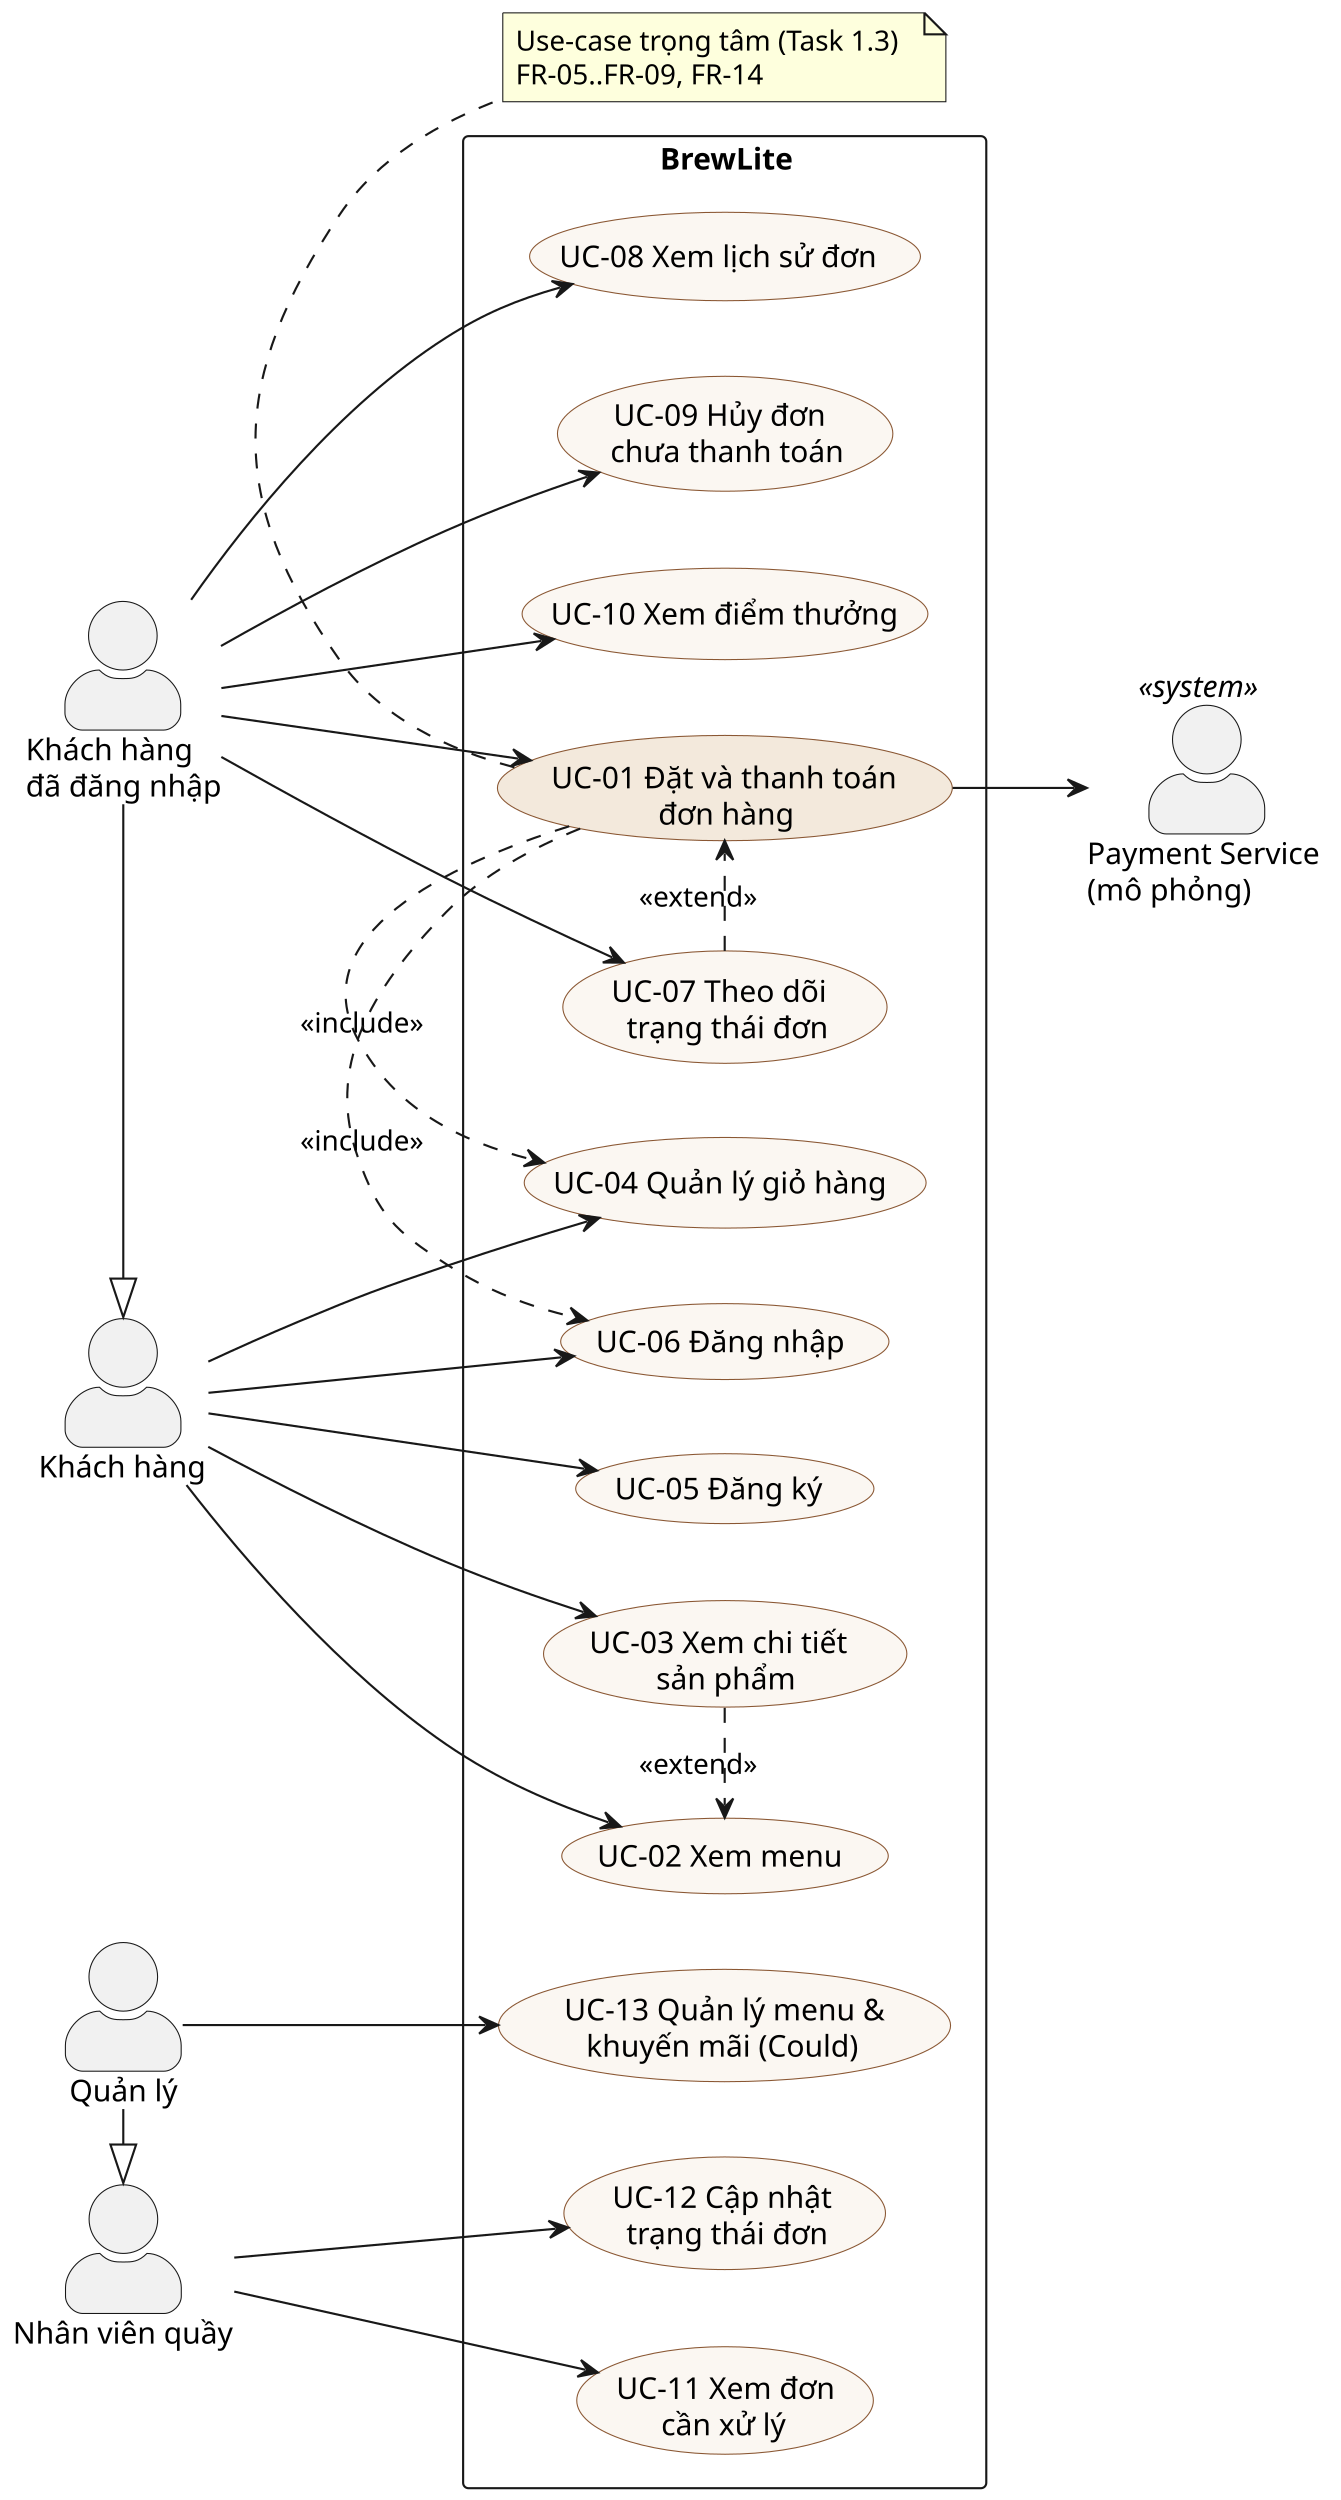
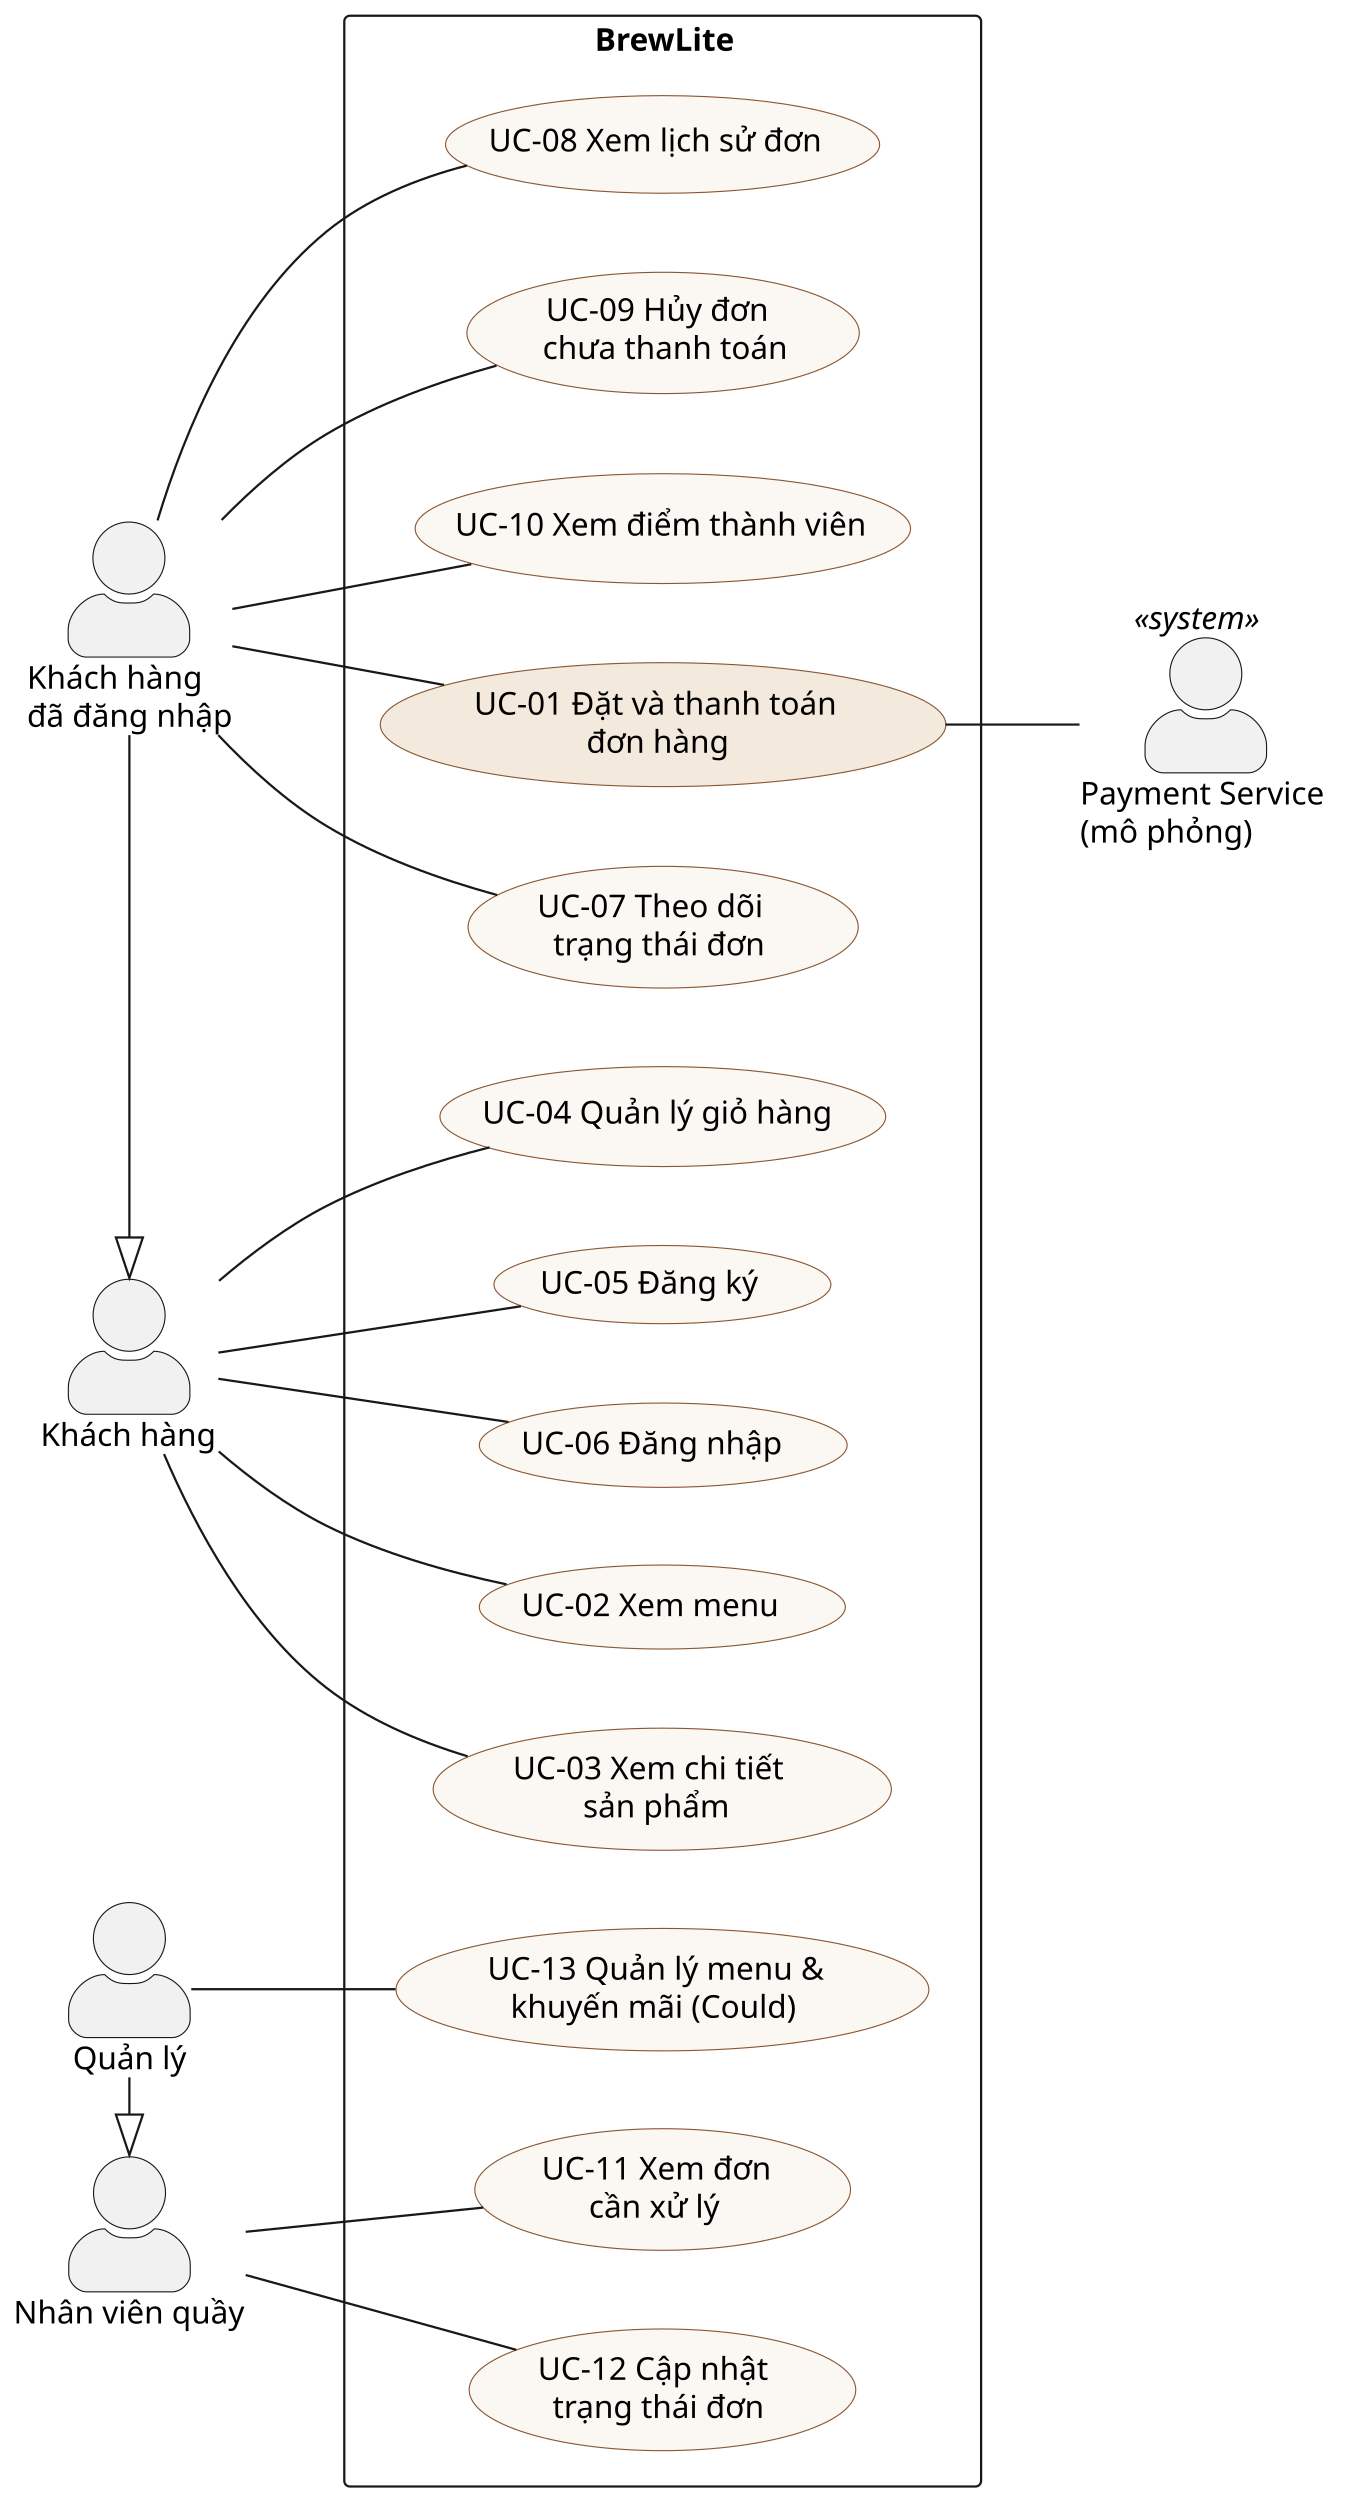
- <svg xmlns="http://www.w3.org/2000/svg" contentStyleType="text/css" data-diagram-type="DESCRIPTION" height="1166px" preserveAspectRatio="none" style="width:625px;height:1166px;background:#FFFFFF;" version="1.1" viewBox="0 0 625 1166" width="625px" zoomAndPan="magnify">
+ <svg xmlns="http://www.w3.org/2000/svg" contentStyleType="text/css" height="1111px" preserveAspectRatio="none" style="width:598px;height:1111px;background:#FFFFFF;" version="1.1" viewBox="0 0 598 1111" width="598px" zoomAndPan="magnify">
  <defs />
  <g>
-     <g class="cluster" data-entity="BrewLite" data-source-line="19" data-uid="ent0009" id="cluster_BrewLite">
-       <rect fill="none" height="1097" rx="2.5" ry="2.5" style="stroke:#181818;stroke-width:1;" width="244" x="216" y="63.5" />
-       <text fill="#000000" font-family="sans-serif" font-size="14" font-weight="bold" lengthAdjust="spacing" textLength="60.382" x="307.809" y="79.062">BrewLite</text>
+     <g id="cluster_BrewLite">
+       <rect fill="none" height="1098" rx="2.5" ry="2.5" style="stroke:#181818;stroke-width:1.0;" width="283" x="153" y="7" />
+       <text fill="#000000" font-family="sans-serif" font-size="14" font-weight="bold" lengthAdjust="spacing" textLength="60.382" x="264.309" y="22.562">BrewLite</text>
    </g>
-     <g class="entity" data-entity="UC2" data-source-line="20" data-uid="ent0010" id="entity_UC2">
-       <ellipse cx="338.146" cy="865.629" fill="#FBF7F2" rx="76.146" ry="17.629" style="stroke:#8A5733;stroke-width:0.5;" />
-       <text fill="#000000" font-family="sans-serif" font-size="14" lengthAdjust="spacing" textLength="119.28" x="278.506" y="870.599">UC-02 Xem menu</text>
+     <g id="elem_UC2">
+       <ellipse cx="294.337" cy="714.167" fill="#FBF7F2" rx="81.337" ry="18.667" style="stroke:#8A5733;stroke-width:0.5;" />
+       <text fill="#000000" font-family="sans-serif" font-size="14" lengthAdjust="spacing" textLength="119.28" x="231.697" y="718.199">UC-02 Xem menu</text>
    </g>
-     <g class="entity" data-entity="UC3" data-source-line="21" data-uid="ent0011" id="entity_UC3">
-       <ellipse cx="338.23" cy="771.349" fill="#FBF7F2" rx="84.73" ry="24.849" style="stroke:#8A5733;stroke-width:0.5;" />
-       <text fill="#000000" font-family="sans-serif" font-size="14" lengthAdjust="spacing" textLength="126.731" x="274.864" y="770.989">UC-03 Xem chi tiết</text>
-       <text fill="#000000" font-family="sans-serif" font-size="14" lengthAdjust="spacing" textLength="64.436" x="306.012" y="787.928">sản phẩm</text>
+     <g id="elem_UC3">
+       <ellipse cx="294.313" cy="795.13" fill="#FBF7F2" rx="101.813" ry="27.131" style="stroke:#8A5733;stroke-width:0.5;" />
+       <text fill="#000000" font-family="sans-serif" font-size="14" lengthAdjust="spacing" textLength="126.731" x="227.947" y="790.692">UC-03 Xem chi tiết</text>
+       <text fill="#000000" font-family="sans-serif" font-size="14" lengthAdjust="spacing" textLength="64.436" x="259.095" y="807.631">sản phẩm</text>
    </g>
-     <g class="entity" data-entity="UC4" data-source-line="22" data-uid="ent0012" id="entity_UC4">
-       <ellipse cx="338.218" cy="551.644" fill="#FBF7F2" rx="93.718" ry="21.143" style="stroke:#8A5733;stroke-width:0.5;" />
-       <text fill="#000000" font-family="sans-serif" font-size="14" lengthAdjust="spacing" textLength="160.453" x="257.991" y="556.613">UC-04 Quản lý giỏ hàng</text>
+     <g id="elem_UC4">
+       <ellipse cx="294.565" cy="496.213" fill="#FBF7F2" rx="99.065" ry="22.213" style="stroke:#8A5733;stroke-width:0.5;" />
+       <text fill="#000000" font-family="sans-serif" font-size="14" lengthAdjust="spacing" textLength="160.453" x="214.338" y="499.306">UC-04 Quản lý giỏ hàng</text>
    </g>
-     <g class="entity" data-entity="UC5" data-source-line="23" data-uid="ent0013" id="entity_UC5">
-       <ellipse cx="338.051" cy="694.31" fill="#FBF7F2" rx="69.551" ry="16.31" style="stroke:#8A5733;stroke-width:0.5;" />
-       <text fill="#000000" font-family="sans-serif" font-size="14" lengthAdjust="spacing" textLength="102.676" x="286.713" y="699.28">UC-05 Đăng ký</text>
+     <g id="elem_UC5">
+       <ellipse cx="294.371" cy="570.874" fill="#FBF7F2" rx="74.871" ry="17.374" style="stroke:#8A5733;stroke-width:0.5;" />
+       <text fill="#000000" font-family="sans-serif" font-size="14" lengthAdjust="spacing" textLength="102.676" x="240.033" y="574.905">UC-05 Đăng ký</text>
    </g>
-     <g class="entity" data-entity="UC6" data-source-line="24" data-uid="ent0014" id="entity_UC6">
-       <ellipse cx="338.054" cy="625.711" fill="#FBF7F2" rx="76.554" ry="17.711" style="stroke:#8A5733;stroke-width:0.5;" />
-       <text fill="#000000" font-family="sans-serif" font-size="14" lengthAdjust="spacing" textLength="120.278" x="277.914" y="630.68">UC-06 Đăng nhập</text>
+     <g id="elem_UC6">
+       <ellipse cx="294.736" cy="642.247" fill="#FBF7F2" rx="81.736" ry="18.747" style="stroke:#8A5733;stroke-width:0.5;" />
+       <text fill="#000000" font-family="sans-serif" font-size="14" lengthAdjust="spacing" textLength="120.278" x="231.597" y="646.279">UC-06 Đăng nhập</text>
    </g>
-     <g class="entity" data-entity="UC1" data-source-line="25" data-uid="ent0015" id="entity_UC1">
-       <ellipse cx="338.072" cy="367.554" fill="#F3E9DC" rx="106.072" ry="24.554" style="stroke:#8A5733;stroke-width:0.5;" />
-       <text fill="#000000" font-family="sans-serif" font-size="14" lengthAdjust="spacing" textLength="162.012" x="257.066" y="367.666">UC-01 Đặt và thanh toán</text>
-       <text fill="#000000" font-family="sans-serif" font-size="14" lengthAdjust="spacing" textLength="62.132" x="307.006" y="384.605">đơn hàng</text>
+     <g id="elem_UC1">
+       <ellipse cx="294.668" cy="322.034" fill="#F3E9DC" rx="125.668" ry="27.534" style="stroke:#8A5733;stroke-width:0.5;" />
+       <text fill="#000000" font-family="sans-serif" font-size="14" lengthAdjust="spacing" textLength="162.012" x="210.662" y="317.595">UC-01 Đặt và thanh toán</text>
+       <text fill="#000000" font-family="sans-serif" font-size="14" lengthAdjust="spacing" textLength="62.132" x="260.602" y="334.535">đơn hàng</text>
    </g>
-     <g class="entity" data-entity="UC7" data-source-line="26" data-uid="ent0016" id="entity_UC7">
-       <ellipse cx="338.11" cy="469.72" fill="#FBF7F2" rx="75.61" ry="26.22" style="stroke:#8A5733;stroke-width:0.5;" />
-       <text fill="#000000" font-family="sans-serif" font-size="14" lengthAdjust="spacing" textLength="105.943" x="285.139" y="467.278">UC-07 Theo dõi</text>
-       <text fill="#000000" font-family="sans-serif" font-size="14" lengthAdjust="spacing" textLength="91.752" x="292.234" y="484.218">trạng thái đơn</text>
+     <g id="elem_UC7">
+       <ellipse cx="294.705" cy="412.044" fill="#FBF7F2" rx="86.705" ry="27.044" style="stroke:#8A5733;stroke-width:0.5;" />
+       <text fill="#000000" font-family="sans-serif" font-size="14" lengthAdjust="spacing" textLength="105.943" x="238.733" y="407.606">UC-07 Theo dõi</text>
+       <text fill="#000000" font-family="sans-serif" font-size="14" lengthAdjust="spacing" textLength="91.752" x="245.829" y="424.545">trạng thái đơn</text>
    </g>
-     <g class="entity" data-entity="UC8" data-source-line="27" data-uid="ent0017" id="entity_UC8">
-       <ellipse cx="338.15" cy="119.63" fill="#FBF7F2" rx="91.15" ry="20.63" style="stroke:#8A5733;stroke-width:0.5;" />
-       <text fill="#000000" font-family="sans-serif" font-size="14" lengthAdjust="spacing" textLength="154.622" x="260.839" y="124.6">UC-08 Xem lịch sử đơn</text>
+     <g id="elem_UC8">
+       <ellipse cx="294.457" cy="64.191" fill="#FBF7F2" rx="96.457" ry="21.691" style="stroke:#8A5733;stroke-width:0.5;" />
+       <text fill="#000000" font-family="sans-serif" font-size="14" lengthAdjust="spacing" textLength="154.622" x="217.146" y="67.284">UC-08 Xem lịch sử đơn</text>
    </g>
-     <g class="entity" data-entity="UC9" data-source-line="28" data-uid="ent0018" id="entity_UC9">
-       <ellipse cx="338.212" cy="202.3" fill="#FBF7F2" rx="78.212" ry="26.8" style="stroke:#8A5733;stroke-width:0.5;" />
-       <text fill="#000000" font-family="sans-serif" font-size="14" lengthAdjust="spacing" textLength="104.221" x="286.101" y="198.578">UC-09 Hủy đơn</text>
-       <text fill="#000000" font-family="sans-serif" font-size="14" lengthAdjust="spacing" textLength="107.064" x="284.679" y="215.517">chưa thanh toán</text>
+     <g id="elem_UC9">
+       <ellipse cx="294.691" cy="147.956" fill="#FBF7F2" rx="87.191" ry="26.956" style="stroke:#8A5733;stroke-width:0.5;" />
+       <text fill="#000000" font-family="sans-serif" font-size="14" lengthAdjust="spacing" textLength="104.221" x="242.57" y="142.582">UC-09 Hủy đơn</text>
+       <text fill="#000000" font-family="sans-serif" font-size="14" lengthAdjust="spacing" textLength="107.064" x="241.148" y="159.522">chưa thanh toán</text>
    </g>
-     <g class="entity" data-entity="UC10" data-source-line="29" data-uid="ent0019" id="entity_UC10">
-       <ellipse cx="338.138" cy="286.328" fill="#FBF7F2" rx="94.638" ry="21.328" style="stroke:#8A5733;stroke-width:0.5;" />
-       <text fill="#000000" font-family="sans-serif" font-size="14" lengthAdjust="spacing" textLength="162.531" x="256.872" y="291.297">UC-10 Xem điểm thưởng</text>
+     <g id="elem_UC10">
+       <ellipse cx="294.574" cy="234.915" fill="#FBF7F2" rx="110.074" ry="24.415" style="stroke:#8A5733;stroke-width:0.5;" />
+       <text fill="#000000" font-family="sans-serif" font-size="14" lengthAdjust="spacing" textLength="184.686" x="202.231" y="238.007">UC-10 Xem điểm thành viên</text>
    </g>
-     <g class="entity" data-entity="UC11" data-source-line="30" data-uid="ent0020" id="entity_UC11">
-       <ellipse cx="338.165" cy="1119.58" fill="#FBF7F2" rx="69.165" ry="25.08" style="stroke:#8A5733;stroke-width:0.5;" />
-       <text fill="#000000" font-family="sans-serif" font-size="14" lengthAdjust="spacing" textLength="101.52" x="287.405" y="1118.857">UC-11 Xem đơn</text>
-       <text fill="#000000" font-family="sans-serif" font-size="14" lengthAdjust="spacing" textLength="59.582" x="308.374" y="1135.796">cần xử lý</text>
+     <g id="elem_UC11">
+       <ellipse cx="294.491" cy="973.021" fill="#FBF7F2" rx="83.491" ry="27.021" style="stroke:#8A5733;stroke-width:0.5;" />
+       <text fill="#000000" font-family="sans-serif" font-size="14" lengthAdjust="spacing" textLength="101.52" x="240.731" y="968.583">UC-11 Xem đơn</text>
+       <text fill="#000000" font-family="sans-serif" font-size="14" lengthAdjust="spacing" textLength="59.582" x="261.7" y="985.523">cần xử lý</text>
    </g>
-     <g class="entity" data-entity="UC12" data-source-line="31" data-uid="ent0021" id="entity_UC12">
-       <ellipse cx="337.998" cy="1032.265" fill="#FBF7F2" rx="74.998" ry="26.265" style="stroke:#8A5733;stroke-width:0.5;" />
-       <text fill="#000000" font-family="sans-serif" font-size="14" lengthAdjust="spacing" textLength="104.843" x="285.577" y="1029.757">UC-12 Cập nhật</text>
-       <text fill="#000000" font-family="sans-serif" font-size="14" lengthAdjust="spacing" textLength="91.752" x="292.122" y="1046.696">trạng thái đơn</text>
+     <g id="elem_UC12">
+       <ellipse cx="294.405" cy="1062.039" fill="#FBF7F2" rx="85.905" ry="27.039" style="stroke:#8A5733;stroke-width:0.5;" />
+       <text fill="#000000" font-family="sans-serif" font-size="14" lengthAdjust="spacing" textLength="104.843" x="238.984" y="1057.6">UC-12 Cập nhật</text>
+       <text fill="#000000" font-family="sans-serif" font-size="14" lengthAdjust="spacing" textLength="91.752" x="245.529" y="1074.54">trạng thái đơn</text>
    </g>
-     <g class="entity" data-entity="UC13" data-source-line="32" data-uid="ent0022" id="entity_UC13">
-       <ellipse cx="337.918" cy="944.703" fill="#FBF7F2" rx="105.418" ry="26.203" style="stroke:#8A5733;stroke-width:0.5;" />
-       <text fill="#000000" font-family="sans-serif" font-size="14" lengthAdjust="spacing" textLength="149.543" x="263.146" y="942.286">UC-13 Quản lý menu &amp;</text>
-       <text fill="#000000" font-family="sans-serif" font-size="14" lengthAdjust="spacing" textLength="129.008" x="273.414" y="959.225">khuyến mãi (Could)</text>
+     <g id="elem_UC13">
+       <ellipse cx="294.392" cy="884.2" fill="#FBF7F2" rx="118.392" ry="27.2" style="stroke:#8A5733;stroke-width:0.5;" />
+       <text fill="#000000" font-family="sans-serif" font-size="14" lengthAdjust="spacing" textLength="149.543" x="216.621" y="879.762">UC-13 Quản lý menu &amp;</text>
+       <text fill="#000000" font-family="sans-serif" font-size="14" lengthAdjust="spacing" textLength="129.008" x="226.888" y="896.701">khuyến mãi (Could)</text>
    </g>
-     <g class="entity" data-entity="Guest" data-source-line="10" data-uid="ent0002" id="entity_Guest">
-       <ellipse cx="57.378" cy="631" fill="#F1F1F1" rx="16" ry="16" style="stroke:#181818;stroke-width:0.5;" />
-       <path d="M57.378,651 C61.378,651 64.378,651 68.378,647 C76.378,647 84.378,655 84.378,663 L84.378,667 C84.378,671 80.378,675 76.378,675 L38.378,675 C34.378,675 30.378,671 30.378,667 L30.378,663 C30.378,655 38.378,647 46.378,647 C50.378,651 53.378,651 57.378,651" fill="#F1F1F1" style="stroke:#181818;stroke-width:0.5;" />
-       <text fill="#000000" font-family="sans-serif" font-size="14" lengthAdjust="spacing" textLength="78.757" x="18" y="689.062">Khách hàng</text>
+     <g id="elem_Guest">
+       <ellipse cx="57.378" cy="584.5" fill="#F1F1F1" rx="16" ry="16" style="stroke:#181818;stroke-width:0.5;" />
+       <path d="M57.378,604.5 C61.378,604.5 64.378,604.5 68.378,600.5 C76.378,600.5 84.378,608.5 84.378,616.5 L84.378,620.5 C84.378,624.5 80.378,628.5 76.378,628.5 L38.378,628.5 C34.378,628.5 30.378,624.5 30.378,620.5 L30.378,616.5 C30.378,608.5 38.378,600.5 46.378,600.5 C50.378,604.5 53.378,604.5 57.378,604.5 " fill="#F1F1F1" style="stroke:#181818;stroke-width:0.5;" />
+       <text fill="#000000" font-family="sans-serif" font-size="14" lengthAdjust="spacing" textLength="78.757" x="18" y="642.562">Khách hàng</text>
    </g>
-     <g class="entity" data-entity="Customer" data-source-line="11" data-uid="ent0003" id="entity_Customer">
-       <ellipse cx="57.291" cy="296.5" fill="#F1F1F1" rx="16" ry="16" style="stroke:#181818;stroke-width:0.5;" />
-       <path d="M57.291,316.5 C61.291,316.5 64.291,316.5 68.291,312.5 C76.291,312.5 84.291,320.5 84.291,328.5 L84.291,332.5 C84.291,336.5 80.291,340.5 76.291,340.5 L38.291,340.5 C34.291,340.5 30.291,336.5 30.291,332.5 L30.291,328.5 C30.291,320.5 38.291,312.5 46.291,312.5 C50.291,316.5 53.291,316.5 57.291,316.5" fill="#F1F1F1" style="stroke:#181818;stroke-width:0.5;" />
-       <text fill="#000000" font-family="sans-serif" font-size="14" lengthAdjust="spacing" textLength="78.757" x="12" y="354.562">Khách hàng</text>
-       <text fill="#000000" font-family="sans-serif" font-size="14" lengthAdjust="spacing" textLength="90.583" x="12" y="371.502">đã đăng nhập</text>
+     <g id="elem_Customer">
+       <ellipse cx="57.291" cy="248" fill="#F1F1F1" rx="16" ry="16" style="stroke:#181818;stroke-width:0.5;" />
+       <path d="M57.291,268 C61.291,268 64.291,268 68.291,264 C76.291,264 84.291,272 84.291,280 L84.291,284 C84.291,288 80.291,292 76.291,292 L38.291,292 C34.291,292 30.291,288 30.291,284 L30.291,280 C30.291,272 38.291,264 46.291,264 C50.291,268 53.291,268 57.291,268 " fill="#F1F1F1" style="stroke:#181818;stroke-width:0.5;" />
+       <text fill="#000000" font-family="sans-serif" font-size="14" lengthAdjust="spacing" textLength="78.757" x="12" y="306.062">Khách hàng</text>
+       <text fill="#000000" font-family="sans-serif" font-size="14" lengthAdjust="spacing" textLength="90.583" x="12" y="323.002">đã đăng nhập</text>
    </g>
-     <g class="entity" data-entity="Staff" data-source-line="12" data-uid="ent0004" id="entity_Staff">
-       <ellipse cx="57.553" cy="1035" fill="#F1F1F1" rx="16" ry="16" style="stroke:#181818;stroke-width:0.5;" />
-       <path d="M57.553,1055 C61.553,1055 64.553,1055 68.553,1051 C76.553,1051 84.553,1059 84.553,1067 L84.553,1071 C84.553,1075 80.553,1079 76.553,1079 L38.553,1079 C34.553,1079 30.553,1075 30.553,1071 L30.553,1067 C30.553,1059 38.553,1051 46.553,1051 C50.553,1055 53.553,1055 57.553,1055" fill="#F1F1F1" style="stroke:#181818;stroke-width:0.5;" />
-       <text fill="#000000" font-family="sans-serif" font-size="14" lengthAdjust="spacing" textLength="103.106" x="6" y="1093.062">Nhân viên quầy</text>
+     <g id="elem_Staff">
+       <ellipse cx="57.553" cy="974.5" fill="#F1F1F1" rx="16" ry="16" style="stroke:#181818;stroke-width:0.5;" />
+       <path d="M57.553,994.5 C61.553,994.5 64.553,994.5 68.553,990.5 C76.553,990.5 84.553,998.5 84.553,1006.5 L84.553,1010.5 C84.553,1014.5 80.553,1018.5 76.553,1018.5 L38.553,1018.5 C34.553,1018.5 30.553,1014.5 30.553,1010.5 L30.553,1006.5 C30.553,998.5 38.553,990.5 46.553,990.5 C50.553,994.5 53.553,994.5 57.553,994.5 " fill="#F1F1F1" style="stroke:#181818;stroke-width:0.5;" />
+       <text fill="#000000" font-family="sans-serif" font-size="14" lengthAdjust="spacing" textLength="103.106" x="6" y="1032.562">Nhân viên quầy</text>
    </g>
-     <g class="entity" data-entity="Manager" data-source-line="13" data-uid="ent0005" id="entity_Manager">
-       <ellipse cx="57.5" cy="922" fill="#F1F1F1" rx="16" ry="16" style="stroke:#181818;stroke-width:0.5;" />
-       <path d="M57.5,942 C61.5,942 64.5,942 68.5,938 C76.5,938 84.5,946 84.5,954 L84.5,958 C84.5,962 80.5,966 76.5,966 L38.5,966 C34.5,966 30.5,962 30.5,958 L30.5,954 C30.5,946 38.5,938 46.5,938 C50.5,942 53.5,942 57.5,942" fill="#F1F1F1" style="stroke:#181818;stroke-width:0.5;" />
-       <text fill="#000000" font-family="sans-serif" font-size="14" lengthAdjust="spacing" textLength="50.312" x="32.344" y="980.062">Quản lý</text>
+     <g id="elem_Manager">
+       <ellipse cx="57.5" cy="861.5" fill="#F1F1F1" rx="16" ry="16" style="stroke:#181818;stroke-width:0.5;" />
+       <path d="M57.5,881.5 C61.5,881.5 64.5,881.5 68.5,877.5 C76.5,877.5 84.5,885.5 84.5,893.5 L84.5,897.5 C84.5,901.5 80.5,905.5 76.5,905.5 L38.5,905.5 C34.5,905.5 30.5,901.5 30.5,897.5 L30.5,893.5 C30.5,885.5 38.5,877.5 46.5,877.5 C50.5,881.5 53.5,881.5 57.5,881.5 " fill="#F1F1F1" style="stroke:#181818;stroke-width:0.5;" />
+       <text fill="#000000" font-family="sans-serif" font-size="14" lengthAdjust="spacing" textLength="50.312" x="32.344" y="919.562">Quản lý</text>
    </g>
-     <g class="entity" data-entity="Pay" data-source-line="14" data-uid="ent0006" id="entity_Pay">
-       <ellipse cx="562.86" cy="344.94" fill="#F1F1F1" rx="16" ry="16" style="stroke:#181818;stroke-width:0.5;" />
-       <path d="M562.86,364.94 C566.86,364.94 569.86,364.94 573.86,360.94 C581.86,360.94 589.86,368.94 589.86,376.94 L589.86,380.94 C589.86,384.94 585.86,388.94 581.86,388.94 L543.86,388.94 C539.86,388.94 535.86,384.94 535.86,380.94 L535.86,376.94 C535.86,368.94 543.86,360.94 551.86,360.94 C555.86,364.94 558.86,364.94 562.86,364.94" fill="#F1F1F1" style="stroke:#181818;stroke-width:0.5;" />
-       <text fill="#000000" font-family="sans-serif" font-size="14" lengthAdjust="spacing" textLength="111.72" x="507" y="403.002">Payment Service</text>
-       <text fill="#000000" font-family="sans-serif" font-size="14" lengthAdjust="spacing" textLength="76.911" x="507" y="419.941">(mô phỏng)</text>
-       <text fill="#000000" font-family="sans-serif" font-size="14" font-style="italic" lengthAdjust="spacing" textLength="63.868" x="530.926" y="325.062">«system»</text>
+     <g id="elem_Pay">
+       <ellipse cx="535.86" cy="299.44" fill="#F1F1F1" rx="16" ry="16" style="stroke:#181818;stroke-width:0.5;" />
+       <path d="M535.86,319.44 C539.86,319.44 542.86,319.44 546.86,315.44 C554.86,315.44 562.86,323.44 562.86,331.44 L562.86,335.44 C562.86,339.44 558.86,343.44 554.86,343.44 L516.86,343.44 C512.86,343.44 508.86,339.44 508.86,335.44 L508.86,331.44 C508.86,323.44 516.86,315.44 524.86,315.44 C528.86,319.44 531.86,319.44 535.86,319.44 " fill="#F1F1F1" style="stroke:#181818;stroke-width:0.5;" />
+       <text fill="#000000" font-family="sans-serif" font-size="14" lengthAdjust="spacing" textLength="111.72" x="480" y="357.502">Payment Service</text>
+       <text fill="#000000" font-family="sans-serif" font-size="14" lengthAdjust="spacing" textLength="76.911" x="480" y="374.441">(mô phỏng)</text>
+       <text fill="#000000" font-family="sans-serif" font-size="14" font-style="italic" lengthAdjust="spacing" textLength="63.868" x="503.926" y="279.562">«system»</text>
    </g>
-     <g class="entity" data-entity="GMN41" data-source-line="58" data-uid="ent0042" id="entity_GMN41">
-       <path d="M234.5,6 L234.5,47.459 L441.156,47.459 L441.156,16 L431.156,6 L234.5,6" fill="#FEFFDD" style="stroke:#181818;stroke-width:0.5;" />
-       <path d="M431.156,6 L431.156,16 L441.156,16 L431.156,6" fill="#FEFFDD" style="stroke:#181818;stroke-width:1;" />
-       <text fill="#000000" font-family="sans-serif" font-size="13" lengthAdjust="spacing" textLength="185.656" x="240.5" y="23.594">Use-case trọng tâm (Task 1.3)</text>
-       <text fill="#000000" font-family="sans-serif" font-size="13" lengthAdjust="spacing" textLength="127.004" x="240.5" y="39.323">FR-05..FR-09, FR-14</text>
+     <g id="link_Customer_Guest">
+       <path d="M57.5,326.68 C57.5,407.1 57.5,469.51 57.5,549.92 " fill="none" id="Customer-to-Guest" style="stroke:#181818;stroke-width:1.0;" />
+       <polygon fill="none" points="57.5,567.92,63.5,549.92,51.5,549.92,57.5,567.92" style="stroke:#181818;stroke-width:1.0;" />
    </g>
-     <g class="link" data-entity-1="Customer" data-entity-2="Guest" data-source-line="16" data-uid="lnk7" id="link_Customer_Guest">
-       <path d="M57.5,375.12 C57.5,454.86 57.5,516.6 57.5,596.34" fill="none" id="Customer-to-Guest" style="stroke:#181818;stroke-width:1;" />
-       <polygon fill="none" points="57.5,614.34,63.5,596.34,51.5,596.34,57.5,614.34" style="stroke:#181818;stroke-width:1;" />
+     <g id="link_Manager_Staff">
+       <path d="M57.5,923.16 C57.5,934.68 57.5,928.2 57.5,939.71 " fill="none" id="Manager-to-Staff" style="stroke:#181818;stroke-width:1.0;" />
+       <polygon fill="none" points="57.5,957.71,63.5,939.71,51.5,939.71,57.5,957.71" style="stroke:#181818;stroke-width:1.0;" />
    </g>
-     <g class="link" data-entity-1="Manager" data-entity-2="Staff" data-source-line="17" data-uid="lnk8" id="link_Manager_Staff">
-       <path d="M57.5,983.66 C57.5,995.18 57.5,988.7 57.5,1000.21" fill="none" id="Manager-to-Staff" style="stroke:#181818;stroke-width:1;" />
-       <polygon fill="none" points="57.5,1018.21,63.5,1000.21,51.5,1000.21,57.5,1018.21" style="stroke:#181818;stroke-width:1;" />
+     <g id="link_Guest_UC2">
+       <path d="M97.21,645.04 C111.29,657.11 127.96,669.5 145,678 C169.81,690.37 199.11,698.64 225.1,704.1 " fill="none" id="Guest-UC2" style="stroke:#181818;stroke-width:1.0;" />
    </g>
-     <g class="link" data-entity-1="Guest" data-entity-2="UC2" data-source-line="35" data-uid="lnk23" id="link_Guest_UC2">
-       <path d="M86.99,692.65 C114.56,728.21 159.25,780.06 208,813.5 C232.79,830.51 258.297,841.347 283.797,849.977" fill="none" id="Guest-to-UC2" style="stroke:#181818;stroke-width:1;" />
-       <polygon fill="#181818" points="289.48,851.9,282.237,845.226,284.744,850.297,279.673,852.804,289.48,851.9" style="stroke:#181818;stroke-width:1;" />
+     <g id="link_Guest_UC3">
+       <path d="M72.89,646.19 C86.68,678.5 110.52,723.21 145,750 C163.19,764.13 185.79,773.84 207.83,780.51 " fill="none" id="Guest-UC3" style="stroke:#181818;stroke-width:1.0;" />
    </g>
-     <g class="link" data-entity-1="Guest" data-entity-2="UC3" data-source-line="36" data-uid="lnk24" id="link_Guest_UC3">
-       <path d="M97.13,674.8 C126.9,690.75 169.38,712.47 208,728.5 C230.46,737.82 250.021,744.754 272.201,751.924" fill="none" id="Guest-to-UC3" style="stroke:#181818;stroke-width:1;" />
-       <polygon fill="#181818" points="277.91,753.77,270.577,747.196,273.152,752.232,268.116,754.808,277.91,753.77" style="stroke:#181818;stroke-width:1;" />
+     <g id="link_Guest_UC4">
+       <path d="M97.33,569.2 C111.43,557.16 128.07,544.71 145,536 C167.44,524.46 193.54,515.98 217.55,509.89 " fill="none" id="Guest-UC4" style="stroke:#181818;stroke-width:1.0;" />
    </g>
-     <g class="link" data-entity-1="Guest" data-entity-2="UC4" data-source-line="37" data-uid="lnk25" id="link_Guest_UC4">
-       <path d="M97.15,635.06 C110.34,628.95 125.23,622.25 139,616.5 C169.24,603.87 176.96,601.03 208,590.5 C231.27,582.61 251.399,576.34 273.839,569.669" fill="none" id="Guest-to-UC4" style="stroke:#181818;stroke-width:1;" />
-       <polygon fill="#181818" points="279.59,567.96,269.823,566.69,274.797,569.385,272.103,574.359,279.59,567.96" style="stroke:#181818;stroke-width:1;" />
+     <g id="link_Guest_UC5">
+       <path d="M97.04,601.1 C133.5,595.51 188.84,587.03 231.5,580.5 " fill="none" id="Guest-UC5" style="stroke:#181818;stroke-width:1.0;" />
    </g>
-     <g class="link" data-entity-1="Guest" data-entity-2="UC5" data-source-line="38" data-uid="lnk26" id="link_Guest_UC5">
-       <path d="M97.22,659.2 C144.23,666.12 218.024,676.987 272.534,685.007" fill="none" id="Guest-to-UC5" style="stroke:#181818;stroke-width:1;" />
-       <polygon fill="#181818" points="278.47,685.88,270.148,680.612,273.523,685.152,268.984,688.527,278.47,685.88" style="stroke:#181818;stroke-width:1;" />
+     <g id="link_Guest_UC6">
+       <path d="M97.04,612.74 C131.94,617.94 184.13,625.71 225.95,631.94 " fill="none" id="Guest-UC6" style="stroke:#181818;stroke-width:1.0;" />
    </g>
-     <g class="link" data-entity-1="Guest" data-entity-2="UC6" data-source-line="39" data-uid="lnk27" id="link_Guest_UC6">
-       <path d="M97.22,649.61 C141.24,645.18 207.98,638.47 261.81,633.06" fill="none" id="Guest-to-UC6" style="stroke:#181818;stroke-width:1;" />
-       <polygon fill="#181818" points="267.78,632.46,258.425,629.38,262.805,632.96,259.225,637.34,267.78,632.46" style="stroke:#181818;stroke-width:1;" />
+     <g id="link_Customer_UC1">
+       <path d="M103.25,287.19 C129.89,292.06 164.74,298.44 197.33,304.4 " fill="none" id="Customer-UC1" style="stroke:#181818;stroke-width:1.0;" />
    </g>
-     <g class="link" data-entity-1="Customer" data-entity-2="UC1" data-source-line="41" data-uid="lnk28" id="link_Customer_UC1">
-       <path d="M103.25,333.93 C142.07,339.5 193.511,346.886 241.711,353.816" fill="none" id="Customer-to-UC1" style="stroke:#181818;stroke-width:1;" />
-       <polygon fill="#181818" points="247.65,354.67,239.311,349.43,242.701,353.958,238.172,357.349,247.65,354.67" style="stroke:#181818;stroke-width:1;" />
+     <g id="link_Customer_UC7">
+       <path d="M97.01,326.68 C110.84,341.32 127.4,356.35 145,367 C168.05,380.95 195.75,390.86 220.95,397.77 " fill="none" id="Customer-UC7" style="stroke:#181818;stroke-width:1.0;" />
    </g>
-     <g class="link" data-entity-1="Customer" data-entity-2="UC7" data-source-line="42" data-uid="lnk29" id="link_Customer_UC7">
-       <path d="M103.23,353.05 C132.72,369.64 172.34,391.45 208,409.5 C235.22,423.27 260.739,435.235 285.509,446.505" fill="none" id="Customer-to-UC7" style="stroke:#181818;stroke-width:1;" />
-       <polygon fill="#181818" points="290.97,448.99,284.435,441.622,286.419,446.919,281.122,448.904,290.97,448.99" style="stroke:#181818;stroke-width:1;" />
+     <g id="link_Customer_UC8">
+       <path d="M70.01,231.28 C82.11,191.29 105.07,135.65 145,103 C162.75,88.49 185.33,79.33 207.49,73.56 " fill="none" id="Customer-UC8" style="stroke:#181818;stroke-width:1.0;" />
    </g>
-     <g class="link" data-entity-1="Customer" data-entity-2="UC8" data-source-line="43" data-uid="lnk30" id="link_Customer_UC8">
-       <path d="M89.15,279.74 C116.09,241.42 158.63,189 208,157.5 C225.71,146.2 241.148,139.778 261.198,134.088" fill="none" id="Customer-to-UC8" style="stroke:#181818;stroke-width:1;" />
-       <polygon fill="#181818" points="266.97,132.45,257.22,131.059,262.16,133.815,259.404,138.755,266.97,132.45" style="stroke:#181818;stroke-width:1;" />
+     <g id="link_Customer_UC9">
+       <path d="M98.48,231.08 C112.05,217.21 128.09,203.1 145,193 C168.01,179.26 195.57,169.4 220.66,162.48 " fill="none" id="Customer-UC9" style="stroke:#181818;stroke-width:1.0;" />
    </g>
-     <g class="link" data-entity-1="Customer" data-entity-2="UC9" data-source-line="44" data-uid="lnk31" id="link_Customer_UC9">
-       <path d="M103.06,301.29 C132.32,284.68 171.74,263.41 208,247.5 C230.92,237.45 251.163,229.952 273.743,222.362" fill="none" id="Customer-to-UC9" style="stroke:#181818;stroke-width:1;" />
-       <polygon fill="#181818" points="279.43,220.45,269.625,219.526,274.691,222.043,272.173,227.109,279.43,220.45" style="stroke:#181818;stroke-width:1;" />
+     <g id="link_Customer_UC10">
+       <path d="M103.25,270.62 C133.22,265.01 173.59,257.45 209.43,250.74 " fill="none" id="Customer-UC10" style="stroke:#181818;stroke-width:1.0;" />
    </g>
-     <g class="link" data-entity-1="Customer" data-entity-2="UC10" data-source-line="45" data-uid="lnk32" id="link_Customer_UC10">
-       <path d="M103.25,320.91 C144.99,314.77 202.254,306.333 252.424,298.953" fill="none" id="Customer-to-UC10" style="stroke:#181818;stroke-width:1;" />
-       <polygon fill="#181818" points="258.36,298.08,248.874,295.432,253.413,298.808,250.038,303.347,258.36,298.08" style="stroke:#181818;stroke-width:1;" />
+     <g id="link_Staff_UC11">
+       <path d="M109.2,991.82 C139.97,988.68 179.88,984.6 214.69,981.05 " fill="none" id="Staff-UC11" style="stroke:#181818;stroke-width:1.0;" />
    </g>
-     <g class="link" data-entity-1="Staff" data-entity-2="UC11" data-source-line="47" data-uid="lnk33" id="link_Staff_UC11">
-       <path d="M109.26,1068.8 C157.11,1079.45 222.913,1094.107 273.033,1105.257" fill="none" id="Staff-to-UC11" style="stroke:#181818;stroke-width:1;" />
-       <polygon fill="#181818" points="278.89,1106.56,270.973,1100.701,274.009,1105.474,269.236,1108.51,278.89,1106.56" style="stroke:#181818;stroke-width:1;" />
+     <g id="link_Staff_UC12">
+       <path d="M109.2,1011.02 C144.42,1020.76 191.62,1033.82 229.44,1044.28 " fill="none" id="Staff-UC12" style="stroke:#181818;stroke-width:1.0;" />
    </g>
-     <g class="link" data-entity-1="Staff" data-entity-2="UC12" data-source-line="48" data-uid="lnk34" id="link_Staff_UC12">
-       <path d="M109.26,1052.94 C152.87,1049.03 210.294,1043.877 259.124,1039.487" fill="none" id="Staff-to-UC12" style="stroke:#181818;stroke-width:1;" />
-       <polygon fill="#181818" points="265.1,1038.95,255.778,1035.772,260.12,1039.398,256.494,1043.74,265.1,1038.95" style="stroke:#181818;stroke-width:1;" />
+     <g id="link_Manager_UC13">
+       <path d="M85,884 C107.57,884 141.67,884 175.8,884 " fill="none" id="Manager-UC13" style="stroke:#181818;stroke-width:1.0;" />
    </g>
-     <g class="link" data-entity-1="Manager" data-entity-2="UC13" data-source-line="49" data-uid="lnk35" id="link_Manager_UC13">
-       <path d="M85.2,944.5 C119.04,944.5 173.34,944.5 226.45,944.5" fill="none" id="Manager-to-UC13" style="stroke:#181818;stroke-width:1;" />
-       <polygon fill="#181818" points="232.45,944.5,223.45,940.5,227.45,944.5,223.45,948.5,232.45,944.5" style="stroke:#181818;stroke-width:1;" />
-     </g>
-     <g class="link" data-entity-1="UC1" data-entity-2="Pay" data-source-line="51" data-uid="lnk36" id="link_UC1_Pay">
-       <path d="M444.3,367.5 C465.95,367.5 481.91,367.5 500.91,367.5" fill="none" id="UC1-to-Pay" style="stroke:#181818;stroke-width:1;" />
-       <polygon fill="#181818" points="506.91,367.5,497.91,363.5,501.91,367.5,497.91,371.5,506.91,367.5" style="stroke:#181818;stroke-width:1;" />
-     </g>
-     <g class="link" data-entity-1="UC3" data-entity-2="UC2" data-source-line="52" data-uid="lnk37" id="link_UC3_UC2">
-       <path d="M338,796.55 C338,812.72 338,827.35 338,841.82" fill="none" id="UC3-to-UC2" style="stroke:#181818;stroke-width:1;stroke-dasharray:7,7;" />
-       <polygon fill="#181818" points="338,847.82,342,838.82,338,842.82,334,838.82,338,847.82" style="stroke:#181818;stroke-width:1;" />
-       <text fill="#000000" font-family="sans-serif" font-size="13" lengthAdjust="spacing" textLength="57.294" x="298" y="827.344">«extend»</text>
-     </g>
-     <g class="link" data-entity-1="UC1" data-entity-2="UC4" data-source-line="53" data-uid="lnk38" id="link_UC1_UC4">
-       <path d="M265.48,385.37 C207.86,403.58 140.94,436.13 167,485 C184.01,516.9 213.744,532.104 248.034,540.804" fill="none" id="UC1-to-UC4" style="stroke:#181818;stroke-width:1;stroke-dasharray:7,7;" />
-       <polygon fill="#181818" points="253.85,542.28,246.11,536.189,249.004,541.05,244.143,543.944,253.85,542.28" style="stroke:#181818;stroke-width:1;" />
-       <text fill="#000000" font-family="sans-serif" font-size="13" lengthAdjust="spacing" textLength="59.776" x="140" y="481.594">«include»</text>
-     </g>
-     <g class="link" data-entity-1="UC1" data-entity-2="UC6" data-source-line="54" data-uid="lnk39" id="link_UC1_UC6">
-       <path d="M270.6,386.46 C248.43,395.38 225.11,408.01 208,425.5 C171.99,462.29 151.96,498.25 167,540 C176.68,566.87 184.02,573.97 208,589.5 C227.66,602.23 245.959,609.097 268.079,614.457" fill="none" id="UC1-to-UC6" style="stroke:#181818;stroke-width:1;stroke-dasharray:7,7;" />
-       <polygon fill="#181818" points="273.91,615.87,266.105,609.863,269.051,614.692,264.221,617.638,273.91,615.87" style="stroke:#181818;stroke-width:1;" />
-       <text fill="#000000" font-family="sans-serif" font-size="13" lengthAdjust="spacing" textLength="59.776" x="140" y="536.594">«include»</text>
-     </g>
-     <g class="link" data-entity-1="UC7" data-entity-2="UC1" data-source-line="55" data-uid="lnk40" id="link_UC7_UC1">
-       <path d="M338,443.5 C338,427.68 338,413.6 338,398.05" fill="none" id="UC7-to-UC1" style="stroke:#181818;stroke-width:1;stroke-dasharray:7,7;" />
-       <polygon fill="#181818" points="338,392.05,334,401.05,338,397.05,342,401.05,338,392.05" style="stroke:#181818;stroke-width:1;" />
-       <text fill="#000000" font-family="sans-serif" font-size="13" lengthAdjust="spacing" textLength="57.294" x="298" y="422.844">«extend»</text>
-     </g>
-     <g class="link" data-entity-1="UC1" data-entity-2="GMN41" data-source-line="58" data-uid="lnk43" id="link_UC1_GMN41">
-       <path d="M239.92,357.88 C208.68,349.6 177.36,334.67 158.5,308 C105.13,232.52 106.98,176.76 158.5,100 C176.05,73.86 204.72,57 234.05,46.15" fill="none" id="UC1-GMN41" style="stroke:#181818;stroke-width:1;stroke-dasharray:7,7;" />
+     <g id="link_UC1_Pay">
+       <path d="M420.16,322 C441.07,322 461.79,322 479.74,322 " fill="none" id="UC1-Pay" style="stroke:#181818;stroke-width:1.0;" />
    </g>
  </g>
</svg>
